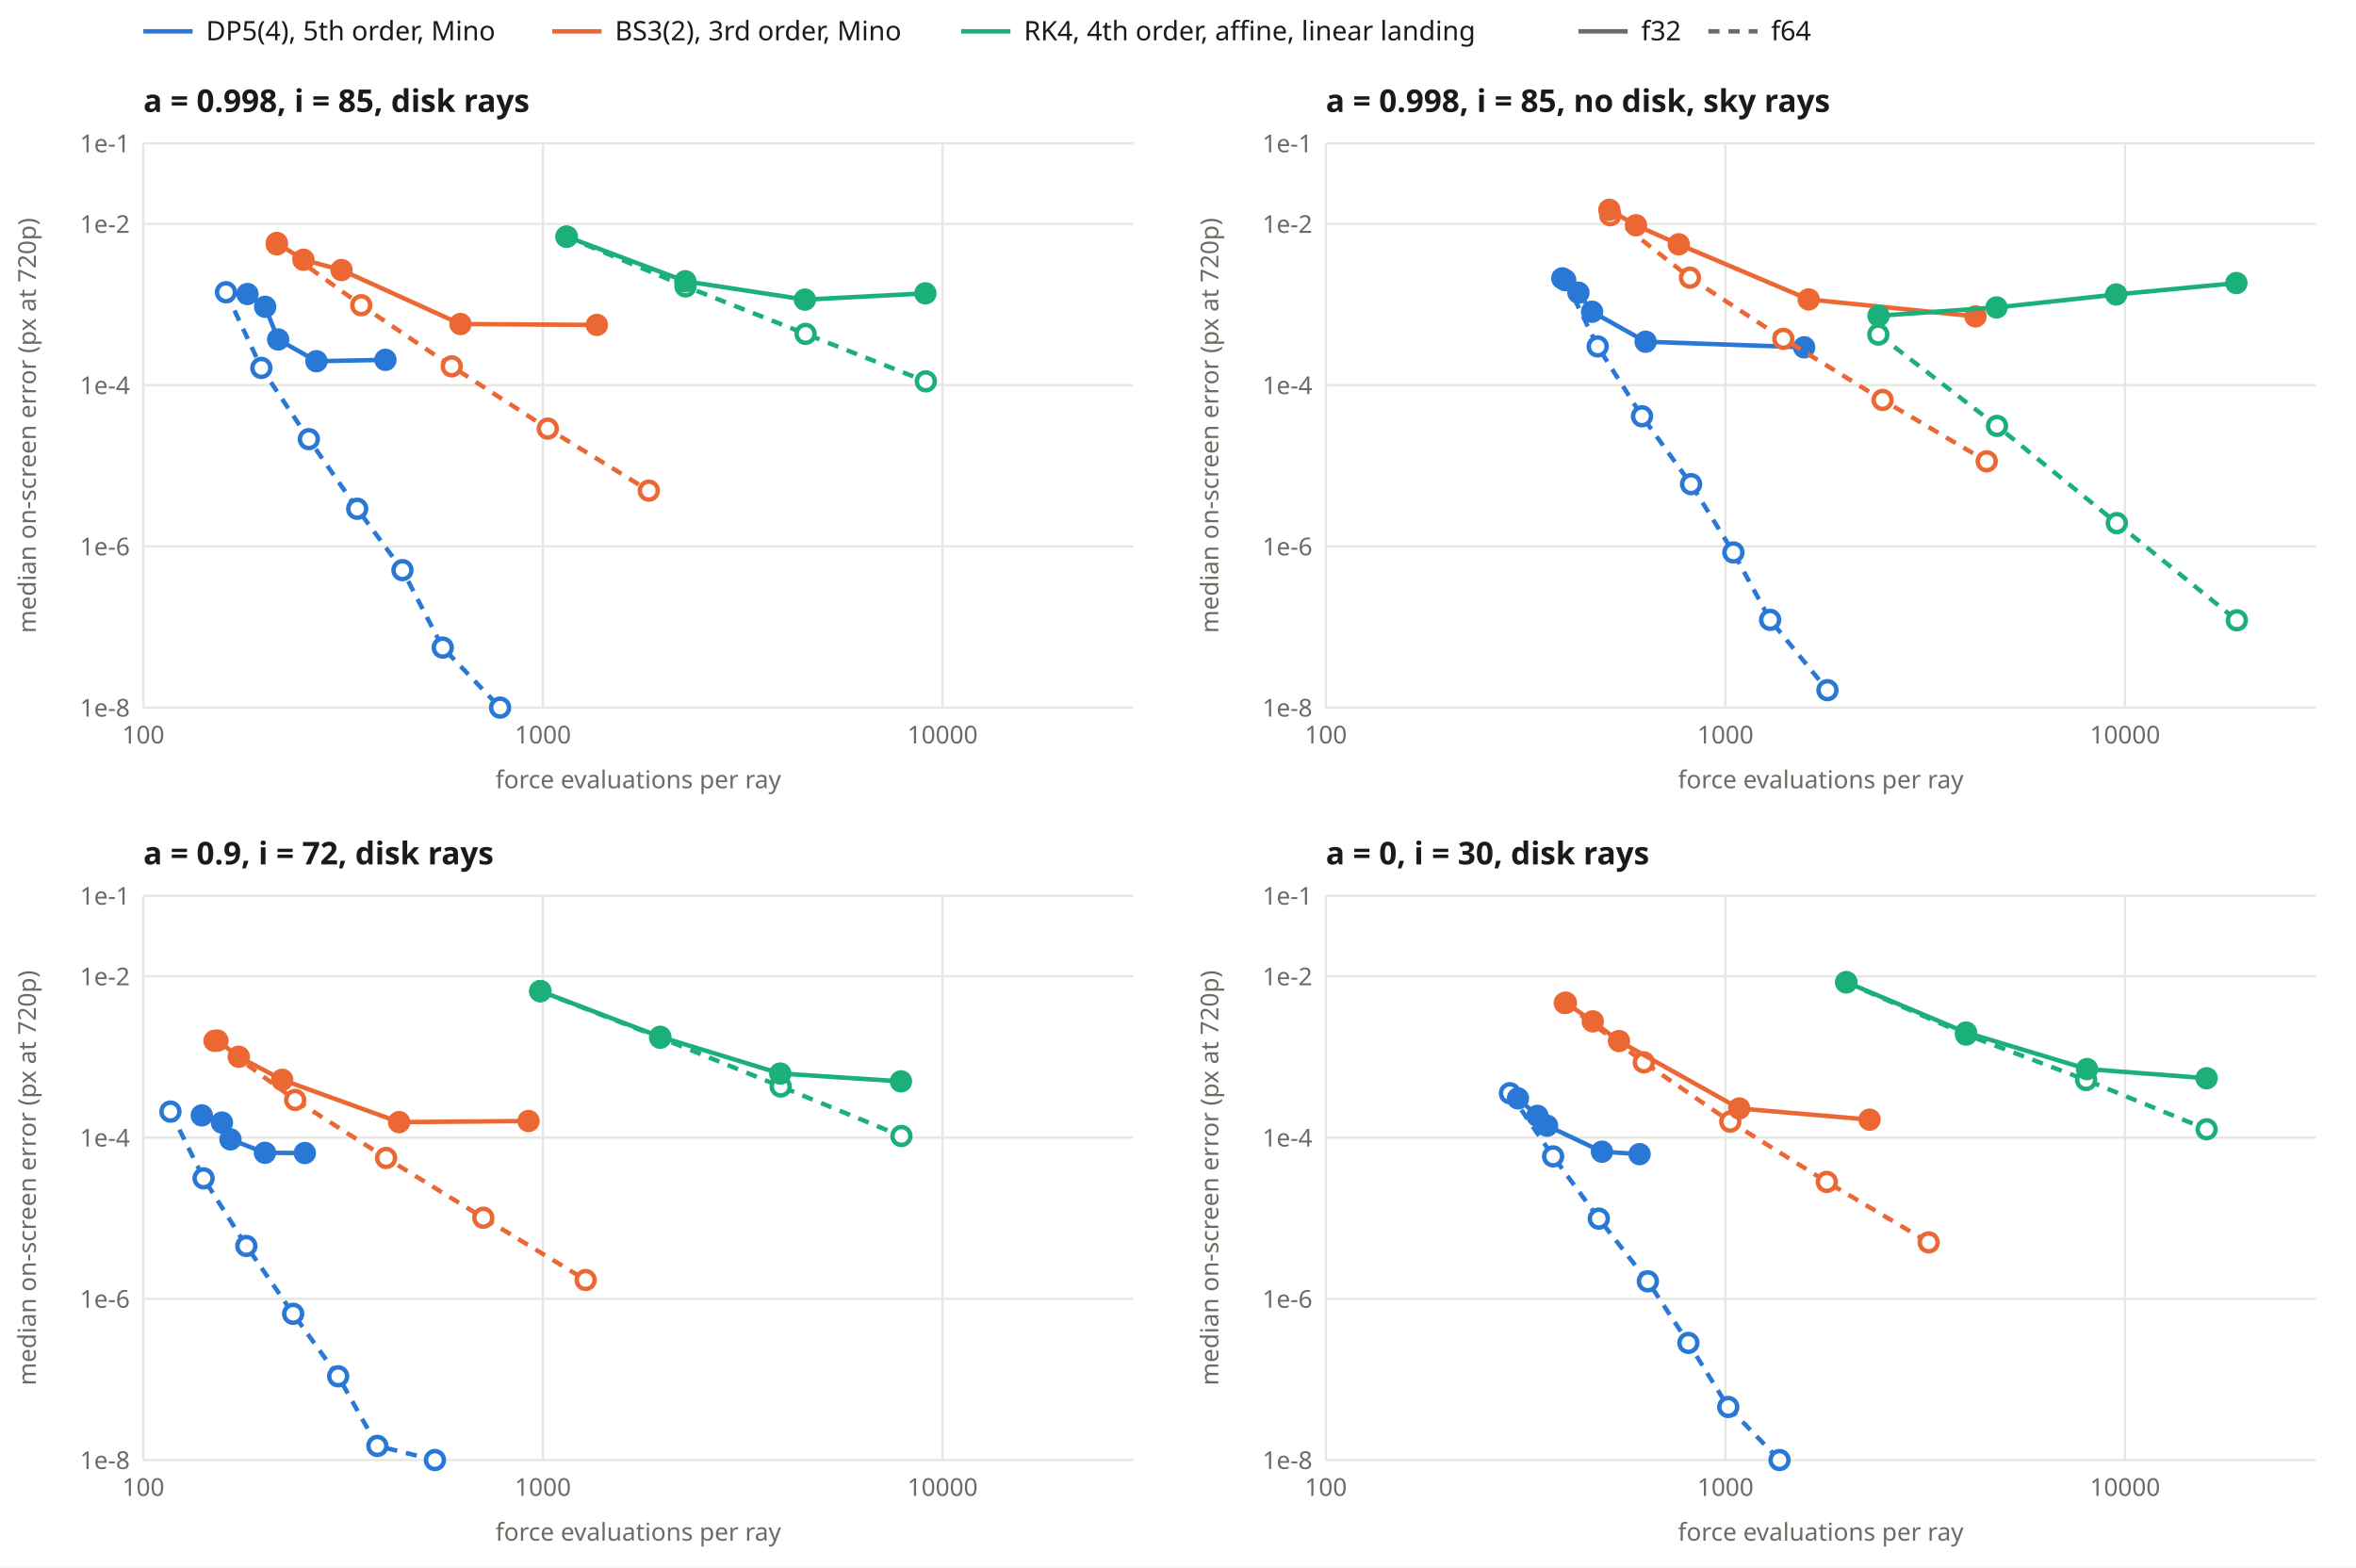
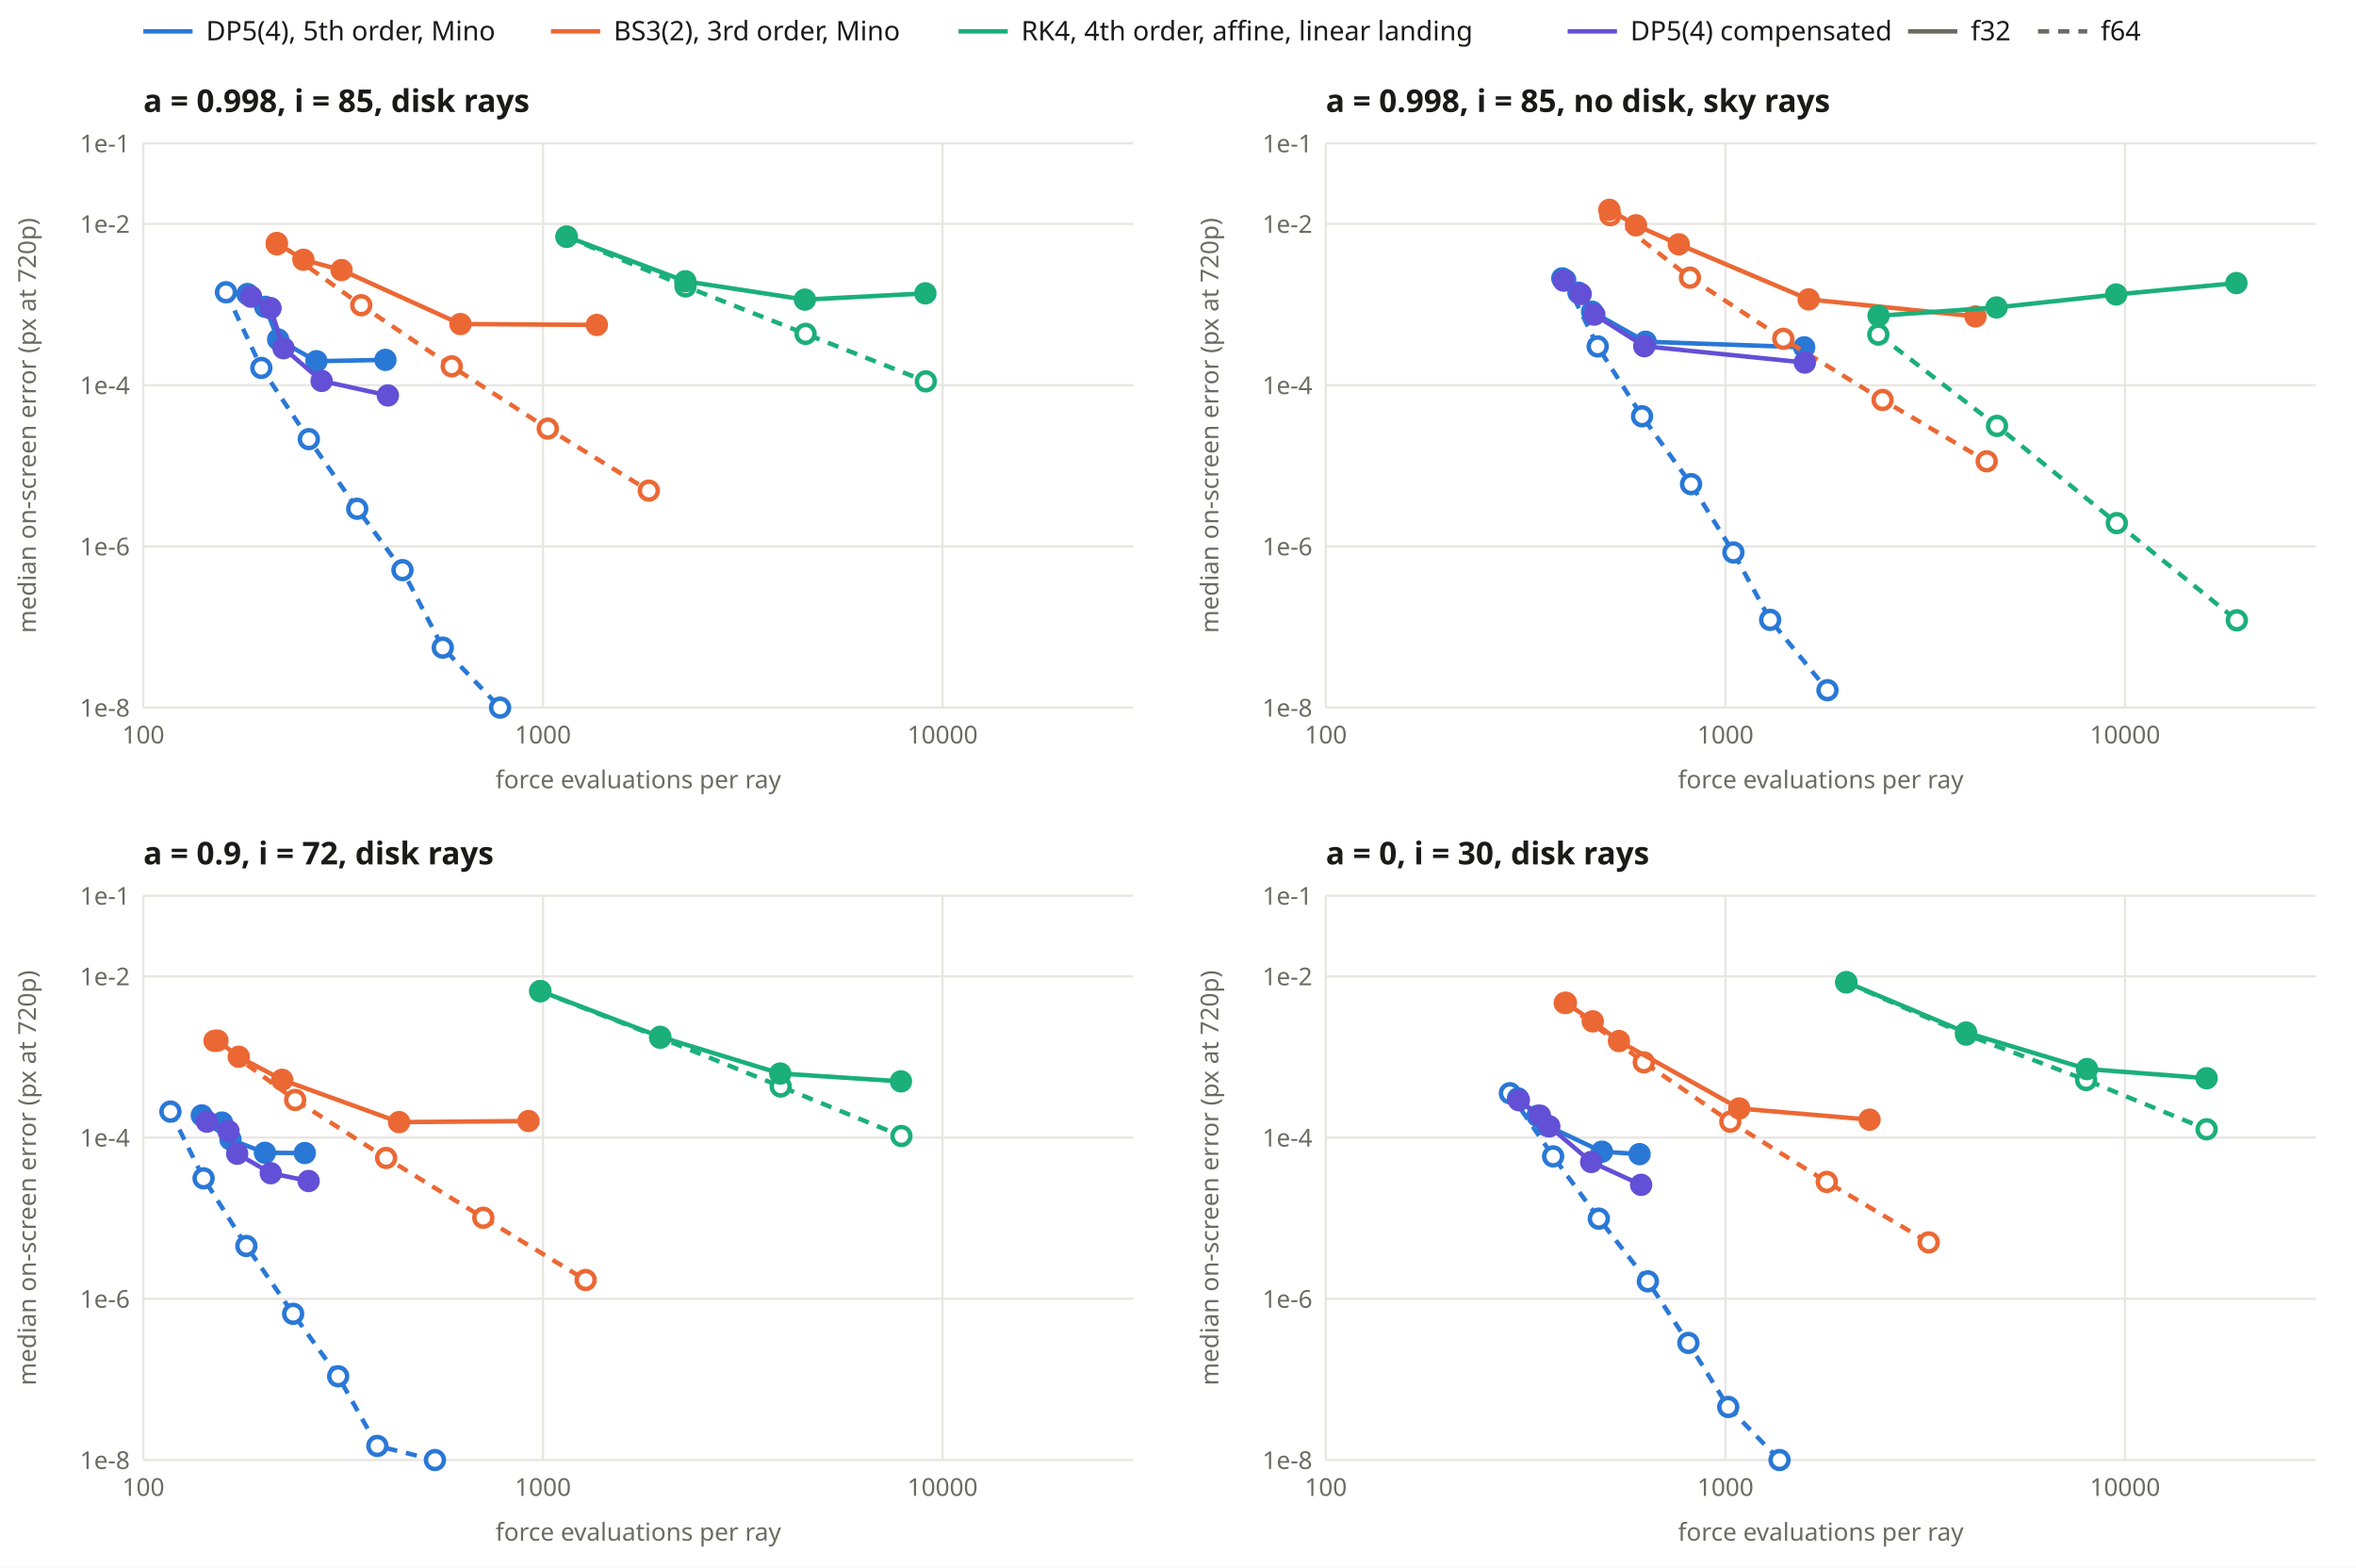
<svg xmlns="http://www.w3.org/2000/svg" viewBox="0 0 1052 700" width="1052" height="700" font-family="system-ui, sans-serif">
  <rect width="100%" height="100%" fill="#fff" />
  <line x1="64" x2="86" y1="14" y2="14" stroke="#2a78d6" stroke-width="2" />
  <text x="92" y="18" font-size="12" fill="#1a1a19">DP5(4), 5th order, Mino</text>
-   <line x1="246.6" x2="268.6" y1="14" y2="14" stroke="#eb6834" stroke-width="2" />
-   <text x="274.6" y="18" font-size="12" fill="#1a1a19">BS3(2), 3rd order, Mino</text>
-   <line x1="429.2" x2="451.2" y1="14" y2="14" stroke="#1baf7a" stroke-width="2" />
-   <text x="457.2" y="18" font-size="12" fill="#1a1a19">RK4, 4th order, affine, linear landing</text>
-   <line x1="704.8" x2="726.8" y1="14" y2="14" stroke="#6b6b64" stroke-width="2" />
-   <text x="732.8" y="18" font-size="12" fill="#1a1a19">f32</text>
-   <line x1="762.8" x2="784.8" y1="14" y2="14" stroke="#6b6b64" stroke-width="2" stroke-dasharray="5 4" />
-   <text x="790.8" y="18" font-size="12" fill="#1a1a19">f64</text>
+   <line x1="246" x2="268" y1="14" y2="14" stroke="#eb6834" stroke-width="2" />
+   <text x="274" y="18" font-size="12" fill="#1a1a19">BS3(2), 3rd order, Mino</text>
+   <line x1="428" x2="450" y1="14" y2="14" stroke="#1baf7a" stroke-width="2" />
+   <text x="456" y="18" font-size="12" fill="#1a1a19">RK4, 4th order, affine, linear landing</text>
+   <line x1="700" x2="722" y1="14" y2="14" stroke="#6250d6" stroke-width="2" />
+   <text x="728" y="18" font-size="12" fill="#1a1a19">DP5(4) compensated</text>
+   <line x1="852" x2="874" y1="14" y2="14" stroke="#6b6b64" stroke-width="2" />
+   <text x="880" y="18" font-size="12" fill="#1a1a19">f32</text>
+   <line x1="910" x2="932" y1="14" y2="14" stroke="#6b6b64" stroke-width="2" stroke-dasharray="5 4" />
+   <text x="938" y="18" font-size="12" fill="#1a1a19">f64</text>
  <g transform="translate(2,30)">
    <text x="62" y="20" font-size="14" font-weight="600" fill="#1a1a19">a = 0.998, i = 85, disk rays</text>
    <line x1="62" x2="504" y1="286" y2="286" stroke="#e7e6e1" />
    <text x="56" y="290" font-size="11" text-anchor="end" fill="#6b6b64">1e-8</text>
    <line x1="62" x2="504" y1="214" y2="214" stroke="#e7e6e1" />
    <text x="56" y="218" font-size="11" text-anchor="end" fill="#6b6b64">1e-6</text>
    <line x1="62" x2="504" y1="142" y2="142" stroke="#e7e6e1" />
    <text x="56" y="146" font-size="11" text-anchor="end" fill="#6b6b64">1e-4</text>
    <line x1="62" x2="504" y1="70" y2="70" stroke="#e7e6e1" />
    <text x="56" y="74" font-size="11" text-anchor="end" fill="#6b6b64">1e-2</text>
    <line x1="62" x2="504" y1="34" y2="34" stroke="#e7e6e1" />
    <text x="56" y="38" font-size="11" text-anchor="end" fill="#6b6b64">1e-1</text>
    <line x1="62" x2="62" y1="34" y2="286" stroke="#e7e6e1" />
    <text x="62" y="302" font-size="11" text-anchor="middle" fill="#6b6b64">100</text>
    <line x1="240.433" x2="240.433" y1="34" y2="286" stroke="#e7e6e1" />
    <text x="240.433" y="302" font-size="11" text-anchor="middle" fill="#6b6b64">1000</text>
    <line x1="418.866" x2="418.866" y1="34" y2="286" stroke="#e7e6e1" />
    <text x="418.866" y="302" font-size="11" text-anchor="middle" fill="#6b6b64">10000</text>
    <text x="283" y="322" font-size="11" text-anchor="middle" fill="#6b6b64">force evaluations per ray</text>
    <text transform="translate(14,160) rotate(-90)" font-size="11" text-anchor="middle" fill="#6b6b64">median on-screen error (px at 720p)</text>
    <polyline fill="none" stroke="#2a78d6" stroke-width="2" stroke-dasharray="5 4" points="98.9,100.5 114.7,134.3 135.9,166.1 157.5,197.2 177.7,224.6 195.7,259.2 221.3,286.0" />
    <circle cx="98.9" cy="100.5" r="4" fill="#fff" stroke="#2a78d6" stroke-width="2" />
    <circle cx="114.7" cy="134.3" r="4" fill="#fff" stroke="#2a78d6" stroke-width="2" />
    <circle cx="135.9" cy="166.1" r="4" fill="#fff" stroke="#2a78d6" stroke-width="2" />
    <circle cx="157.5" cy="197.2" r="4" fill="#fff" stroke="#2a78d6" stroke-width="2" />
    <circle cx="177.7" cy="224.6" r="4" fill="#fff" stroke="#2a78d6" stroke-width="2" />
    <circle cx="195.7" cy="259.2" r="4" fill="#fff" stroke="#2a78d6" stroke-width="2" />
    <circle cx="221.3" cy="286.0" r="4" fill="#fff" stroke="#2a78d6" stroke-width="2" />
    <polyline fill="none" stroke="#2a78d6" stroke-width="2" points="108.5,101.3 116.4,107.0 122.2,121.6 139.3,131.3 170.1,130.7" />
    <circle cx="108.5" cy="101.3" r="4" fill="#2a78d6" stroke="#2a78d6" stroke-width="2" />
    <circle cx="116.4" cy="107.0" r="4" fill="#2a78d6" stroke="#2a78d6" stroke-width="2" />
    <circle cx="122.2" cy="121.6" r="4" fill="#2a78d6" stroke="#2a78d6" stroke-width="2" />
    <circle cx="139.3" cy="131.3" r="4" fill="#2a78d6" stroke="#2a78d6" stroke-width="2" />
    <circle cx="170.1" cy="130.7" r="4" fill="#2a78d6" stroke="#2a78d6" stroke-width="2" />
    <polyline fill="none" stroke="#eb6834" stroke-width="2" stroke-dasharray="5 4" points="121.6,79.1 159.3,106.3 199.7,133.6 242.6,161.4 287.7,189.1" />
    <circle cx="121.6" cy="79.1" r="4" fill="#fff" stroke="#eb6834" stroke-width="2" />
    <circle cx="159.3" cy="106.3" r="4" fill="#fff" stroke="#eb6834" stroke-width="2" />
    <circle cx="199.7" cy="133.6" r="4" fill="#fff" stroke="#eb6834" stroke-width="2" />
    <circle cx="242.6" cy="161.4" r="4" fill="#fff" stroke="#eb6834" stroke-width="2" />
    <circle cx="287.7" cy="189.1" r="4" fill="#fff" stroke="#eb6834" stroke-width="2" />
    <polyline fill="none" stroke="#eb6834" stroke-width="2" points="121.6,78.5 133.5,86.0 150.5,90.6 203.6,114.7 264.5,115.1" />
    <circle cx="121.6" cy="78.5" r="4" fill="#eb6834" stroke="#eb6834" stroke-width="2" />
    <circle cx="133.5" cy="86.0" r="4" fill="#eb6834" stroke="#eb6834" stroke-width="2" />
    <circle cx="150.5" cy="90.6" r="4" fill="#eb6834" stroke="#eb6834" stroke-width="2" />
    <circle cx="203.6" cy="114.7" r="4" fill="#eb6834" stroke="#eb6834" stroke-width="2" />
    <circle cx="264.5" cy="115.1" r="4" fill="#eb6834" stroke="#eb6834" stroke-width="2" />
    <polyline fill="none" stroke="#1baf7a" stroke-width="2" stroke-dasharray="5 4" points="250.9,75.7 304.1,97.9 357.7,119.1 411.4,140.3" />
    <circle cx="250.9" cy="75.7" r="4" fill="#fff" stroke="#1baf7a" stroke-width="2" />
    <circle cx="304.1" cy="97.9" r="4" fill="#fff" stroke="#1baf7a" stroke-width="2" />
    <circle cx="357.7" cy="119.1" r="4" fill="#fff" stroke="#1baf7a" stroke-width="2" />
    <circle cx="411.4" cy="140.3" r="4" fill="#fff" stroke="#1baf7a" stroke-width="2" />
    <polyline fill="none" stroke="#1baf7a" stroke-width="2" points="251.1,75.7 304.0,95.6 357.4,103.8 411.2,101.0" />
    <circle cx="251.1" cy="75.7" r="4" fill="#1baf7a" stroke="#1baf7a" stroke-width="2" />
    <circle cx="304.0" cy="95.6" r="4" fill="#1baf7a" stroke="#1baf7a" stroke-width="2" />
    <circle cx="357.4" cy="103.8" r="4" fill="#1baf7a" stroke="#1baf7a" stroke-width="2" />
    <circle cx="411.2" cy="101.0" r="4" fill="#1baf7a" stroke="#1baf7a" stroke-width="2" />
+     <polyline fill="none" stroke="#6250d6" stroke-width="2" points="110.1,102.5 118.8,107.6 124.6,125.5 141.6,140.1 171.2,146.6" />
+     <circle cx="110.1" cy="102.5" r="4" fill="#6250d6" stroke="#6250d6" stroke-width="2" />
+     <circle cx="118.8" cy="107.6" r="4" fill="#6250d6" stroke="#6250d6" stroke-width="2" />
+     <circle cx="124.6" cy="125.5" r="4" fill="#6250d6" stroke="#6250d6" stroke-width="2" />
+     <circle cx="141.6" cy="140.1" r="4" fill="#6250d6" stroke="#6250d6" stroke-width="2" />
+     <circle cx="171.2" cy="146.6" r="4" fill="#6250d6" stroke="#6250d6" stroke-width="2" />
  </g>
  <g transform="translate(530,30)">
    <text x="62" y="20" font-size="14" font-weight="600" fill="#1a1a19">a = 0.998, i = 85, no disk, sky rays</text>
    <line x1="62" x2="504" y1="286" y2="286" stroke="#e7e6e1" />
    <text x="56" y="290" font-size="11" text-anchor="end" fill="#6b6b64">1e-8</text>
    <line x1="62" x2="504" y1="214" y2="214" stroke="#e7e6e1" />
    <text x="56" y="218" font-size="11" text-anchor="end" fill="#6b6b64">1e-6</text>
    <line x1="62" x2="504" y1="142" y2="142" stroke="#e7e6e1" />
    <text x="56" y="146" font-size="11" text-anchor="end" fill="#6b6b64">1e-4</text>
    <line x1="62" x2="504" y1="70" y2="70" stroke="#e7e6e1" />
    <text x="56" y="74" font-size="11" text-anchor="end" fill="#6b6b64">1e-2</text>
    <line x1="62" x2="504" y1="34" y2="34" stroke="#e7e6e1" />
    <text x="56" y="38" font-size="11" text-anchor="end" fill="#6b6b64">1e-1</text>
    <line x1="62" x2="62" y1="34" y2="286" stroke="#e7e6e1" />
    <text x="62" y="302" font-size="11" text-anchor="middle" fill="#6b6b64">100</text>
    <line x1="240.433" x2="240.433" y1="34" y2="286" stroke="#e7e6e1" />
    <text x="240.433" y="302" font-size="11" text-anchor="middle" fill="#6b6b64">1000</text>
    <line x1="418.866" x2="418.866" y1="34" y2="286" stroke="#e7e6e1" />
    <text x="418.866" y="302" font-size="11" text-anchor="middle" fill="#6b6b64">10000</text>
    <text x="283" y="322" font-size="11" text-anchor="middle" fill="#6b6b64">force evaluations per ray</text>
    <text transform="translate(14,160) rotate(-90)" font-size="11" text-anchor="middle" fill="#6b6b64">median on-screen error (px at 720p)</text>
    <polyline fill="none" stroke="#2a78d6" stroke-width="2" stroke-dasharray="5 4" points="168.9,95.1 183.4,124.7 203.2,155.9 225.1,186.2 244.0,216.7 260.4,246.8 286.0,278.2" />
    <circle cx="168.9" cy="95.1" r="4" fill="#fff" stroke="#2a78d6" stroke-width="2" />
    <circle cx="183.4" cy="124.7" r="4" fill="#fff" stroke="#2a78d6" stroke-width="2" />
    <circle cx="203.2" cy="155.9" r="4" fill="#fff" stroke="#2a78d6" stroke-width="2" />
    <circle cx="225.1" cy="186.2" r="4" fill="#fff" stroke="#2a78d6" stroke-width="2" />
    <circle cx="244.0" cy="216.7" r="4" fill="#fff" stroke="#2a78d6" stroke-width="2" />
    <circle cx="260.4" cy="246.8" r="4" fill="#fff" stroke="#2a78d6" stroke-width="2" />
    <circle cx="286.0" cy="278.2" r="4" fill="#fff" stroke="#2a78d6" stroke-width="2" />
    <polyline fill="none" stroke="#2a78d6" stroke-width="2" points="167.6,94.3 174.8,100.7 180.9,109.2 204.8,122.6 275.6,125.1" />
    <circle cx="167.6" cy="94.3" r="4" fill="#2a78d6" stroke="#2a78d6" stroke-width="2" />
    <circle cx="174.8" cy="100.7" r="4" fill="#2a78d6" stroke="#2a78d6" stroke-width="2" />
    <circle cx="180.9" cy="109.2" r="4" fill="#2a78d6" stroke="#2a78d6" stroke-width="2" />
    <circle cx="204.8" cy="122.6" r="4" fill="#2a78d6" stroke="#2a78d6" stroke-width="2" />
    <circle cx="275.6" cy="125.1" r="4" fill="#2a78d6" stroke="#2a78d6" stroke-width="2" />
    <polyline fill="none" stroke="#eb6834" stroke-width="2" stroke-dasharray="5 4" points="189.0,66.1 224.6,94.0 266.3,121.3 310.6,148.6 357.1,176.0" />
    <circle cx="189.0" cy="66.1" r="4" fill="#fff" stroke="#eb6834" stroke-width="2" />
    <circle cx="224.6" cy="94.0" r="4" fill="#fff" stroke="#eb6834" stroke-width="2" />
    <circle cx="266.3" cy="121.3" r="4" fill="#fff" stroke="#eb6834" stroke-width="2" />
    <circle cx="310.6" cy="148.6" r="4" fill="#fff" stroke="#eb6834" stroke-width="2" />
    <circle cx="357.1" cy="176.0" r="4" fill="#fff" stroke="#eb6834" stroke-width="2" />
    <polyline fill="none" stroke="#eb6834" stroke-width="2" points="188.6,63.7 200.5,70.6 219.6,79.1 277.6,103.7 352.1,111.3" />
    <circle cx="188.6" cy="63.7" r="4" fill="#eb6834" stroke="#eb6834" stroke-width="2" />
    <circle cx="200.5" cy="70.6" r="4" fill="#eb6834" stroke="#eb6834" stroke-width="2" />
    <circle cx="219.6" cy="79.1" r="4" fill="#eb6834" stroke="#eb6834" stroke-width="2" />
    <circle cx="277.6" cy="103.7" r="4" fill="#eb6834" stroke="#eb6834" stroke-width="2" />
    <circle cx="352.1" cy="111.3" r="4" fill="#eb6834" stroke="#eb6834" stroke-width="2" />
    <polyline fill="none" stroke="#1baf7a" stroke-width="2" stroke-dasharray="5 4" points="308.7,119.4 361.7,160.2 415.2,203.6 468.8,247.0" />
    <circle cx="308.7" cy="119.4" r="4" fill="#fff" stroke="#1baf7a" stroke-width="2" />
    <circle cx="361.7" cy="160.2" r="4" fill="#fff" stroke="#1baf7a" stroke-width="2" />
    <circle cx="415.2" cy="203.6" r="4" fill="#fff" stroke="#1baf7a" stroke-width="2" />
    <circle cx="468.8" cy="247.0" r="4" fill="#fff" stroke="#1baf7a" stroke-width="2" />
    <polyline fill="none" stroke="#1baf7a" stroke-width="2" points="308.8,111.0 361.5,107.3 414.9,101.5 468.6,96.4" />
    <circle cx="308.8" cy="111.0" r="4" fill="#1baf7a" stroke="#1baf7a" stroke-width="2" />
    <circle cx="361.5" cy="107.3" r="4" fill="#1baf7a" stroke="#1baf7a" stroke-width="2" />
    <circle cx="414.9" cy="101.5" r="4" fill="#1baf7a" stroke="#1baf7a" stroke-width="2" />
    <circle cx="468.6" cy="96.4" r="4" fill="#1baf7a" stroke="#1baf7a" stroke-width="2" />
+     <polyline fill="none" stroke="#6250d6" stroke-width="2" points="168.2,95.3 175.8,101.3 181.9,110.5 204.2,124.6 275.9,131.9" />
+     <circle cx="168.2" cy="95.3" r="4" fill="#6250d6" stroke="#6250d6" stroke-width="2" />
+     <circle cx="175.8" cy="101.3" r="4" fill="#6250d6" stroke="#6250d6" stroke-width="2" />
+     <circle cx="181.9" cy="110.5" r="4" fill="#6250d6" stroke="#6250d6" stroke-width="2" />
+     <circle cx="204.2" cy="124.6" r="4" fill="#6250d6" stroke="#6250d6" stroke-width="2" />
+     <circle cx="275.9" cy="131.9" r="4" fill="#6250d6" stroke="#6250d6" stroke-width="2" />
  </g>
  <g transform="translate(2,366)">
    <text x="62" y="20" font-size="14" font-weight="600" fill="#1a1a19">a = 0.9, i = 72, disk rays</text>
    <line x1="62" x2="504" y1="286" y2="286" stroke="#e7e6e1" />
    <text x="56" y="290" font-size="11" text-anchor="end" fill="#6b6b64">1e-8</text>
    <line x1="62" x2="504" y1="214" y2="214" stroke="#e7e6e1" />
    <text x="56" y="218" font-size="11" text-anchor="end" fill="#6b6b64">1e-6</text>
    <line x1="62" x2="504" y1="142" y2="142" stroke="#e7e6e1" />
    <text x="56" y="146" font-size="11" text-anchor="end" fill="#6b6b64">1e-4</text>
    <line x1="62" x2="504" y1="70" y2="70" stroke="#e7e6e1" />
    <text x="56" y="74" font-size="11" text-anchor="end" fill="#6b6b64">1e-2</text>
    <line x1="62" x2="504" y1="34" y2="34" stroke="#e7e6e1" />
    <text x="56" y="38" font-size="11" text-anchor="end" fill="#6b6b64">1e-1</text>
    <line x1="62" x2="62" y1="34" y2="286" stroke="#e7e6e1" />
    <text x="62" y="302" font-size="11" text-anchor="middle" fill="#6b6b64">100</text>
    <line x1="240.433" x2="240.433" y1="34" y2="286" stroke="#e7e6e1" />
    <text x="240.433" y="302" font-size="11" text-anchor="middle" fill="#6b6b64">1000</text>
    <line x1="418.866" x2="418.866" y1="34" y2="286" stroke="#e7e6e1" />
    <text x="418.866" y="302" font-size="11" text-anchor="middle" fill="#6b6b64">10000</text>
    <text x="283" y="322" font-size="11" text-anchor="middle" fill="#6b6b64">force evaluations per ray</text>
    <text transform="translate(14,160) rotate(-90)" font-size="11" text-anchor="middle" fill="#6b6b64">median on-screen error (px at 720p)</text>
    <polyline fill="none" stroke="#2a78d6" stroke-width="2" stroke-dasharray="5 4" points="74.1,130.4 88.9,160.2 108.0,190.4 128.9,220.7 149.0,248.6 166.5,279.7 192.2,286.0" />
    <circle cx="74.1" cy="130.4" r="4" fill="#fff" stroke="#2a78d6" stroke-width="2" />
    <circle cx="88.9" cy="160.2" r="4" fill="#fff" stroke="#2a78d6" stroke-width="2" />
    <circle cx="108.0" cy="190.4" r="4" fill="#fff" stroke="#2a78d6" stroke-width="2" />
    <circle cx="128.9" cy="220.7" r="4" fill="#fff" stroke="#2a78d6" stroke-width="2" />
    <circle cx="149.0" cy="248.6" r="4" fill="#fff" stroke="#2a78d6" stroke-width="2" />
    <circle cx="166.5" cy="279.7" r="4" fill="#fff" stroke="#2a78d6" stroke-width="2" />
    <circle cx="192.2" cy="286.0" r="4" fill="#fff" stroke="#2a78d6" stroke-width="2" />
    <polyline fill="none" stroke="#2a78d6" stroke-width="2" points="88.1,132.1 97.1,135.3 100.9,142.8 116.3,148.8 134.1,148.9" />
    <circle cx="88.1" cy="132.1" r="4" fill="#2a78d6" stroke="#2a78d6" stroke-width="2" />
    <circle cx="97.1" cy="135.3" r="4" fill="#2a78d6" stroke="#2a78d6" stroke-width="2" />
    <circle cx="100.9" cy="142.8" r="4" fill="#2a78d6" stroke="#2a78d6" stroke-width="2" />
    <circle cx="116.3" cy="148.8" r="4" fill="#2a78d6" stroke="#2a78d6" stroke-width="2" />
    <circle cx="134.1" cy="148.9" r="4" fill="#2a78d6" stroke="#2a78d6" stroke-width="2" />
    <polyline fill="none" stroke="#eb6834" stroke-width="2" stroke-dasharray="5 4" points="93.8,98.8 129.8,125.2 170.4,151.1 213.8,177.8 259.5,205.6" />
    <circle cx="93.8" cy="98.8" r="4" fill="#fff" stroke="#eb6834" stroke-width="2" />
    <circle cx="129.8" cy="125.2" r="4" fill="#fff" stroke="#eb6834" stroke-width="2" />
    <circle cx="170.4" cy="151.1" r="4" fill="#fff" stroke="#eb6834" stroke-width="2" />
    <circle cx="213.8" cy="177.8" r="4" fill="#fff" stroke="#eb6834" stroke-width="2" />
    <circle cx="259.5" cy="205.6" r="4" fill="#fff" stroke="#eb6834" stroke-width="2" />
    <polyline fill="none" stroke="#eb6834" stroke-width="2" points="95.1,98.7 104.6,105.9 124.0,116.2 176.2,135.1 234.0,134.6" />
    <circle cx="95.1" cy="98.7" r="4" fill="#eb6834" stroke="#eb6834" stroke-width="2" />
    <circle cx="104.6" cy="105.9" r="4" fill="#eb6834" stroke="#eb6834" stroke-width="2" />
    <circle cx="124.0" cy="116.2" r="4" fill="#eb6834" stroke="#eb6834" stroke-width="2" />
    <circle cx="176.2" cy="135.1" r="4" fill="#eb6834" stroke="#eb6834" stroke-width="2" />
    <circle cx="234.0" cy="134.6" r="4" fill="#eb6834" stroke="#eb6834" stroke-width="2" />
    <polyline fill="none" stroke="#1baf7a" stroke-width="2" stroke-dasharray="5 4" points="239.2,76.6 292.8,97.4 346.6,119.2 400.5,141.3" />
    <circle cx="239.2" cy="76.6" r="4" fill="#fff" stroke="#1baf7a" stroke-width="2" />
    <circle cx="292.8" cy="97.4" r="4" fill="#fff" stroke="#1baf7a" stroke-width="2" />
    <circle cx="346.6" cy="119.2" r="4" fill="#fff" stroke="#1baf7a" stroke-width="2" />
    <circle cx="400.5" cy="141.3" r="4" fill="#fff" stroke="#1baf7a" stroke-width="2" />
    <polyline fill="none" stroke="#1baf7a" stroke-width="2" points="239.3,76.6 292.8,97.0 346.4,113.4 400.3,116.9" />
    <circle cx="239.3" cy="76.6" r="4" fill="#1baf7a" stroke="#1baf7a" stroke-width="2" />
    <circle cx="292.8" cy="97.0" r="4" fill="#1baf7a" stroke="#1baf7a" stroke-width="2" />
    <circle cx="346.4" cy="113.4" r="4" fill="#1baf7a" stroke="#1baf7a" stroke-width="2" />
    <circle cx="400.3" cy="116.9" r="4" fill="#1baf7a" stroke="#1baf7a" stroke-width="2" />
+     <polyline fill="none" stroke="#6250d6" stroke-width="2" points="90.4,134.9 100.0,139.1 103.9,149.2 118.9,157.9 135.8,161.4" />
+     <circle cx="90.4" cy="134.9" r="4" fill="#6250d6" stroke="#6250d6" stroke-width="2" />
+     <circle cx="100.0" cy="139.1" r="4" fill="#6250d6" stroke="#6250d6" stroke-width="2" />
+     <circle cx="103.9" cy="149.2" r="4" fill="#6250d6" stroke="#6250d6" stroke-width="2" />
+     <circle cx="118.9" cy="157.9" r="4" fill="#6250d6" stroke="#6250d6" stroke-width="2" />
+     <circle cx="135.8" cy="161.4" r="4" fill="#6250d6" stroke="#6250d6" stroke-width="2" />
  </g>
  <g transform="translate(530,366)">
    <text x="62" y="20" font-size="14" font-weight="600" fill="#1a1a19">a = 0, i = 30, disk rays</text>
    <line x1="62" x2="504" y1="286" y2="286" stroke="#e7e6e1" />
    <text x="56" y="290" font-size="11" text-anchor="end" fill="#6b6b64">1e-8</text>
    <line x1="62" x2="504" y1="214" y2="214" stroke="#e7e6e1" />
    <text x="56" y="218" font-size="11" text-anchor="end" fill="#6b6b64">1e-6</text>
    <line x1="62" x2="504" y1="142" y2="142" stroke="#e7e6e1" />
    <text x="56" y="146" font-size="11" text-anchor="end" fill="#6b6b64">1e-4</text>
    <line x1="62" x2="504" y1="70" y2="70" stroke="#e7e6e1" />
    <text x="56" y="74" font-size="11" text-anchor="end" fill="#6b6b64">1e-2</text>
    <line x1="62" x2="504" y1="34" y2="34" stroke="#e7e6e1" />
    <text x="56" y="38" font-size="11" text-anchor="end" fill="#6b6b64">1e-1</text>
    <line x1="62" x2="62" y1="34" y2="286" stroke="#e7e6e1" />
    <text x="62" y="302" font-size="11" text-anchor="middle" fill="#6b6b64">100</text>
    <line x1="240.433" x2="240.433" y1="34" y2="286" stroke="#e7e6e1" />
    <text x="240.433" y="302" font-size="11" text-anchor="middle" fill="#6b6b64">1000</text>
    <line x1="418.866" x2="418.866" y1="34" y2="286" stroke="#e7e6e1" />
    <text x="418.866" y="302" font-size="11" text-anchor="middle" fill="#6b6b64">10000</text>
    <text x="283" y="322" font-size="11" text-anchor="middle" fill="#6b6b64">force evaluations per ray</text>
    <text transform="translate(14,160) rotate(-90)" font-size="11" text-anchor="middle" fill="#6b6b64">median on-screen error (px at 720p)</text>
    <polyline fill="none" stroke="#2a78d6" stroke-width="2" stroke-dasharray="5 4" points="144.2,122.2 163.5,150.4 183.9,178.2 205.8,206.2 223.9,233.7 241.7,262.3 264.6,286.0" />
    <circle cx="144.2" cy="122.2" r="4" fill="#fff" stroke="#2a78d6" stroke-width="2" />
    <circle cx="163.5" cy="150.4" r="4" fill="#fff" stroke="#2a78d6" stroke-width="2" />
    <circle cx="183.9" cy="178.2" r="4" fill="#fff" stroke="#2a78d6" stroke-width="2" />
    <circle cx="205.8" cy="206.2" r="4" fill="#fff" stroke="#2a78d6" stroke-width="2" />
    <circle cx="223.9" cy="233.7" r="4" fill="#fff" stroke="#2a78d6" stroke-width="2" />
    <circle cx="241.7" cy="262.3" r="4" fill="#fff" stroke="#2a78d6" stroke-width="2" />
    <circle cx="264.6" cy="286.0" r="4" fill="#fff" stroke="#2a78d6" stroke-width="2" />
    <polyline fill="none" stroke="#2a78d6" stroke-width="2" points="147.8,124.5 156.5,132.3 160.8,136.7 185.3,148.3 202.1,149.4" />
    <circle cx="147.8" cy="124.5" r="4" fill="#2a78d6" stroke="#2a78d6" stroke-width="2" />
    <circle cx="156.5" cy="132.3" r="4" fill="#2a78d6" stroke="#2a78d6" stroke-width="2" />
    <circle cx="160.8" cy="136.7" r="4" fill="#2a78d6" stroke="#2a78d6" stroke-width="2" />
    <circle cx="185.3" cy="148.3" r="4" fill="#2a78d6" stroke="#2a78d6" stroke-width="2" />
    <circle cx="202.1" cy="149.4" r="4" fill="#2a78d6" stroke="#2a78d6" stroke-width="2" />
    <polyline fill="none" stroke="#eb6834" stroke-width="2" stroke-dasharray="5 4" points="168.7,81.9 204.0,108.4 242.6,134.9 285.7,161.8 331.2,188.8" />
    <circle cx="168.7" cy="81.9" r="4" fill="#fff" stroke="#eb6834" stroke-width="2" />
    <circle cx="204.0" cy="108.4" r="4" fill="#fff" stroke="#eb6834" stroke-width="2" />
    <circle cx="242.6" cy="134.9" r="4" fill="#fff" stroke="#eb6834" stroke-width="2" />
    <circle cx="285.7" cy="161.8" r="4" fill="#fff" stroke="#eb6834" stroke-width="2" />
    <circle cx="331.2" cy="188.8" r="4" fill="#fff" stroke="#eb6834" stroke-width="2" />
    <polyline fill="none" stroke="#eb6834" stroke-width="2" points="169.2,81.8 181.2,90.1 192.9,98.9 246.6,129.0 304.8,134.0" />
    <circle cx="169.2" cy="81.8" r="4" fill="#eb6834" stroke="#eb6834" stroke-width="2" />
    <circle cx="181.2" cy="90.1" r="4" fill="#eb6834" stroke="#eb6834" stroke-width="2" />
    <circle cx="192.9" cy="98.9" r="4" fill="#eb6834" stroke="#eb6834" stroke-width="2" />
    <circle cx="246.6" cy="129.0" r="4" fill="#eb6834" stroke="#eb6834" stroke-width="2" />
    <circle cx="304.8" cy="134.0" r="4" fill="#eb6834" stroke="#eb6834" stroke-width="2" />
    <polyline fill="none" stroke="#1baf7a" stroke-width="2" stroke-dasharray="5 4" points="294.4,72.7 347.9,96.0 401.5,116.3 455.3,138.3" />
    <circle cx="294.4" cy="72.7" r="4" fill="#fff" stroke="#1baf7a" stroke-width="2" />
    <circle cx="347.9" cy="96.0" r="4" fill="#fff" stroke="#1baf7a" stroke-width="2" />
    <circle cx="401.5" cy="116.3" r="4" fill="#fff" stroke="#1baf7a" stroke-width="2" />
    <circle cx="455.3" cy="138.3" r="4" fill="#fff" stroke="#1baf7a" stroke-width="2" />
    <polyline fill="none" stroke="#1baf7a" stroke-width="2" points="294.4,72.6 347.9,95.1 401.9,111.4 455.3,115.5" />
    <circle cx="294.4" cy="72.6" r="4" fill="#1baf7a" stroke="#1baf7a" stroke-width="2" />
    <circle cx="347.9" cy="95.1" r="4" fill="#1baf7a" stroke="#1baf7a" stroke-width="2" />
    <circle cx="401.9" cy="111.4" r="4" fill="#1baf7a" stroke="#1baf7a" stroke-width="2" />
    <circle cx="455.3" cy="115.5" r="4" fill="#1baf7a" stroke="#1baf7a" stroke-width="2" />
+     <polyline fill="none" stroke="#6250d6" stroke-width="2" points="148.2,125.3 157.6,132.2 161.8,137.0 180.5,152.9 202.8,163.1" />
+     <circle cx="148.2" cy="125.3" r="4" fill="#6250d6" stroke="#6250d6" stroke-width="2" />
+     <circle cx="157.6" cy="132.2" r="4" fill="#6250d6" stroke="#6250d6" stroke-width="2" />
+     <circle cx="161.8" cy="137.0" r="4" fill="#6250d6" stroke="#6250d6" stroke-width="2" />
+     <circle cx="180.5" cy="152.9" r="4" fill="#6250d6" stroke="#6250d6" stroke-width="2" />
+     <circle cx="202.8" cy="163.1" r="4" fill="#6250d6" stroke="#6250d6" stroke-width="2" />
  </g>
</svg>
